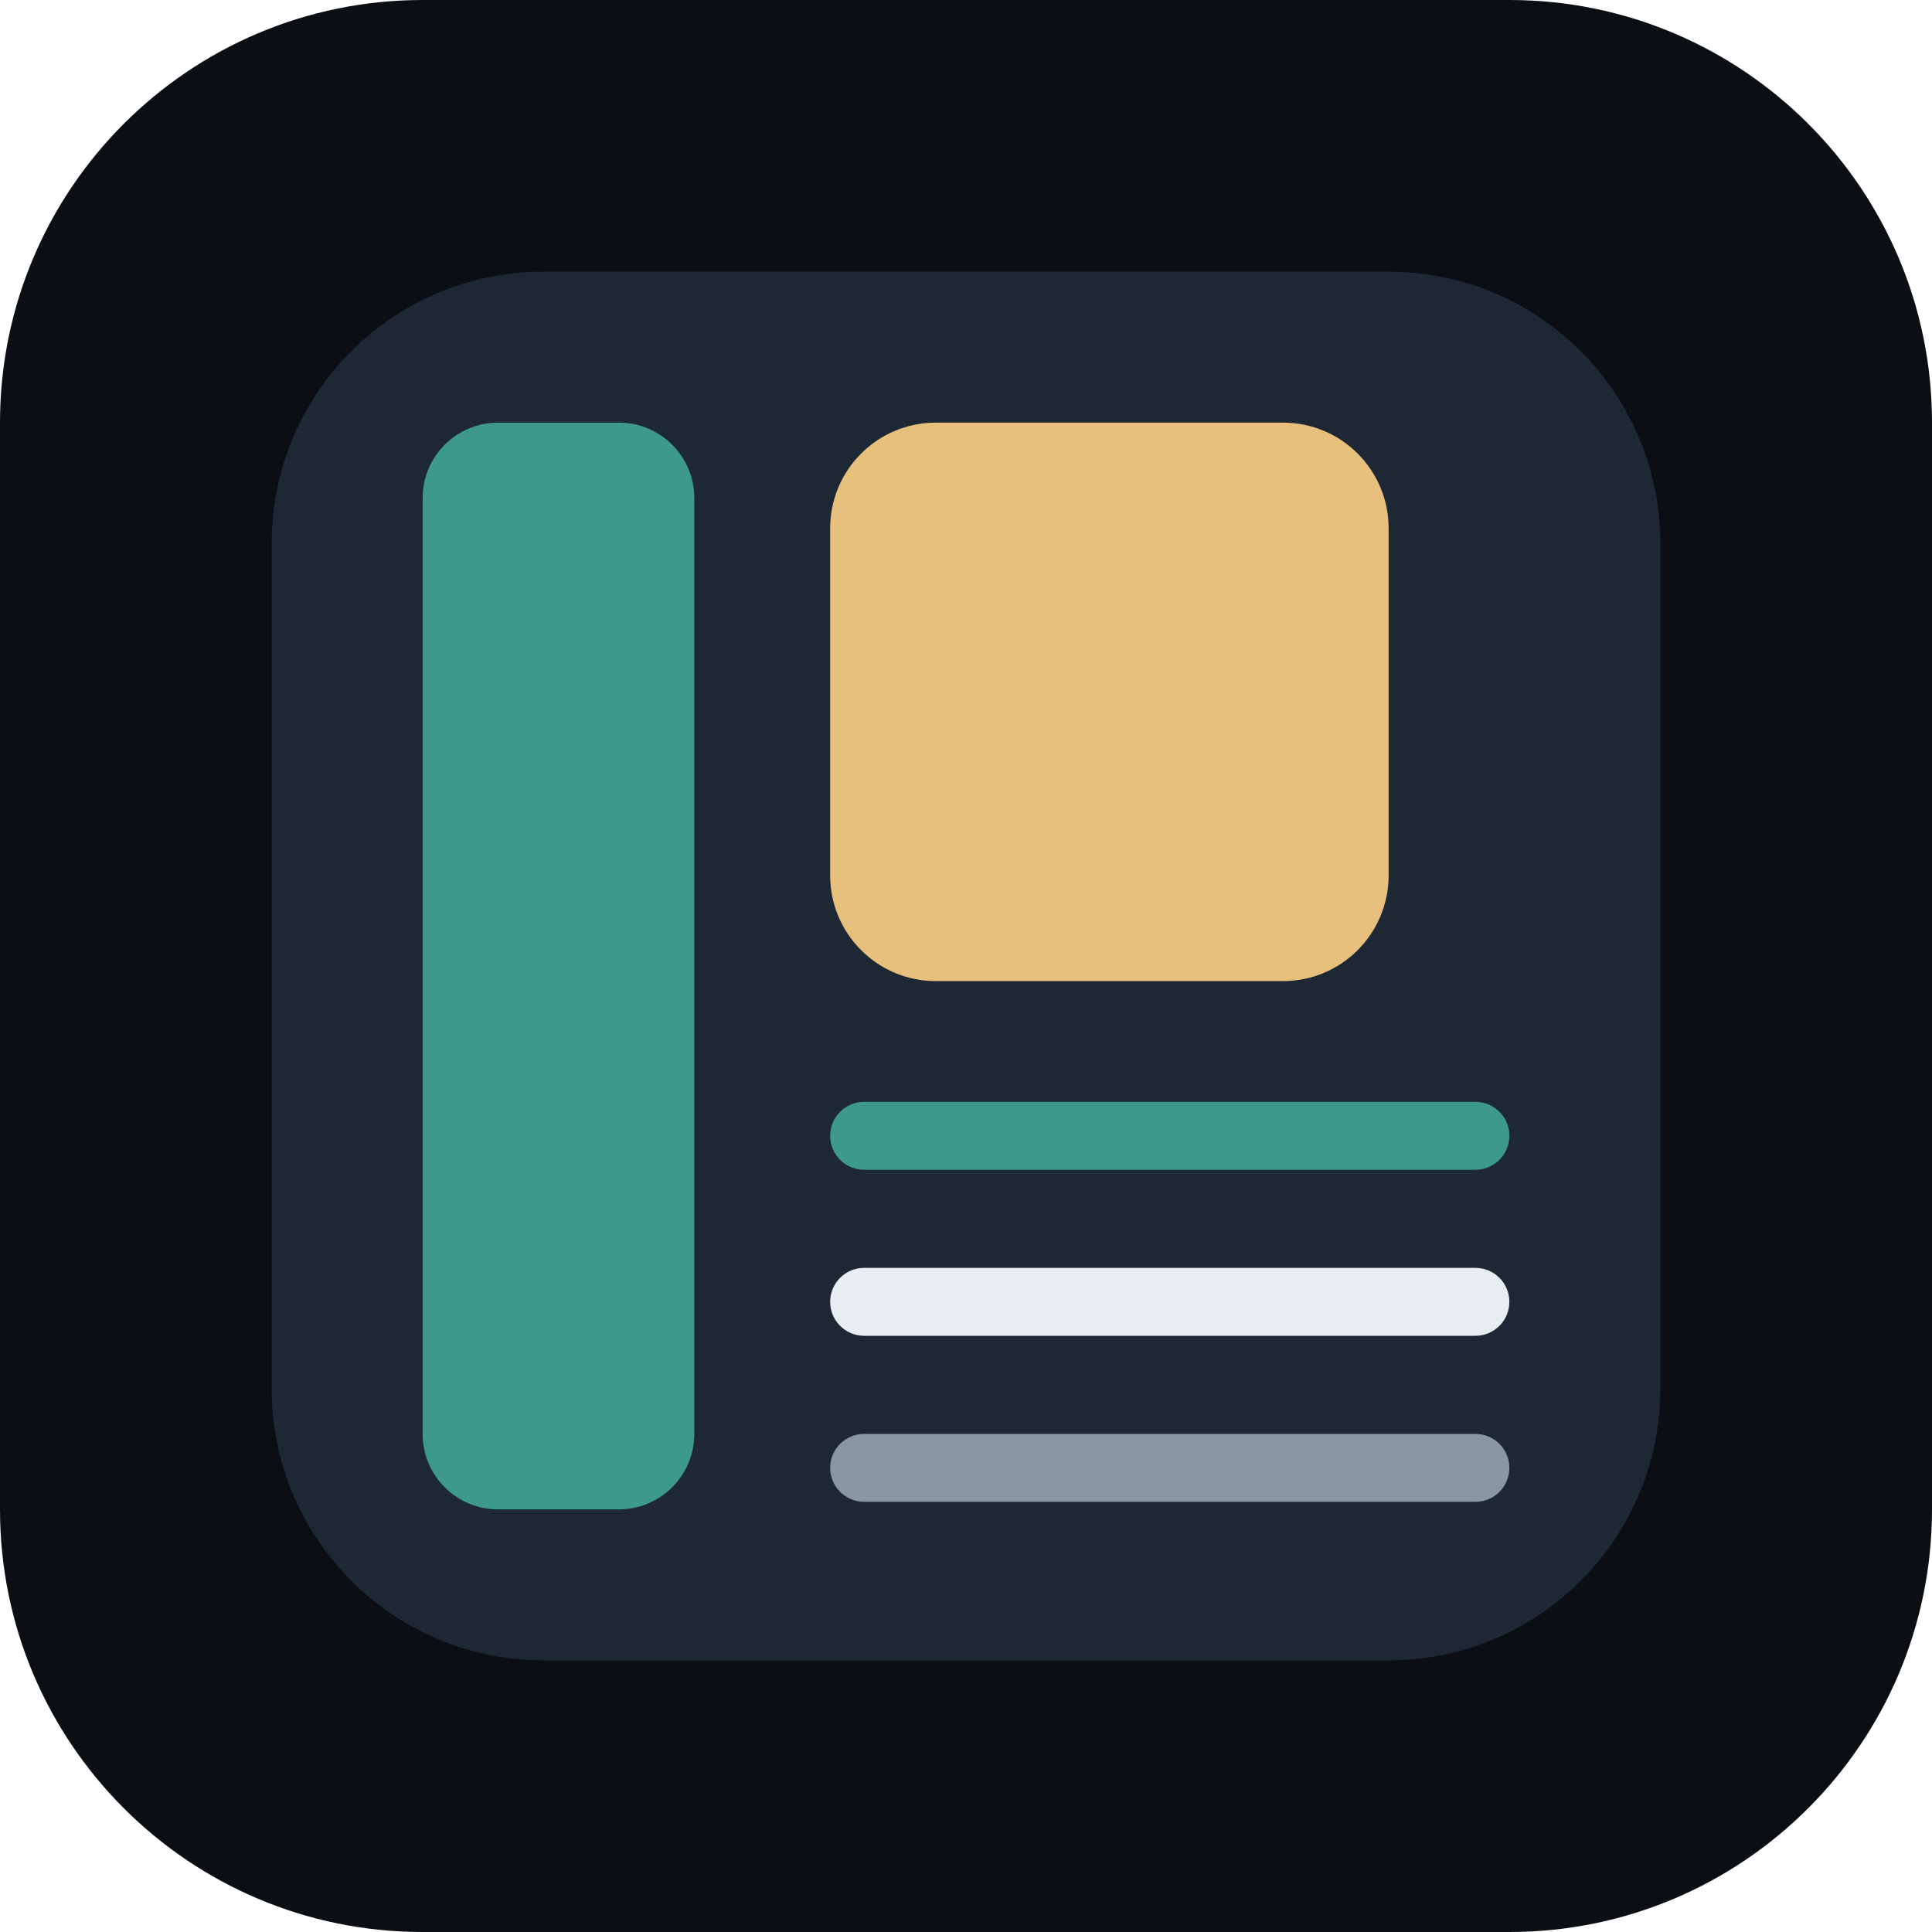
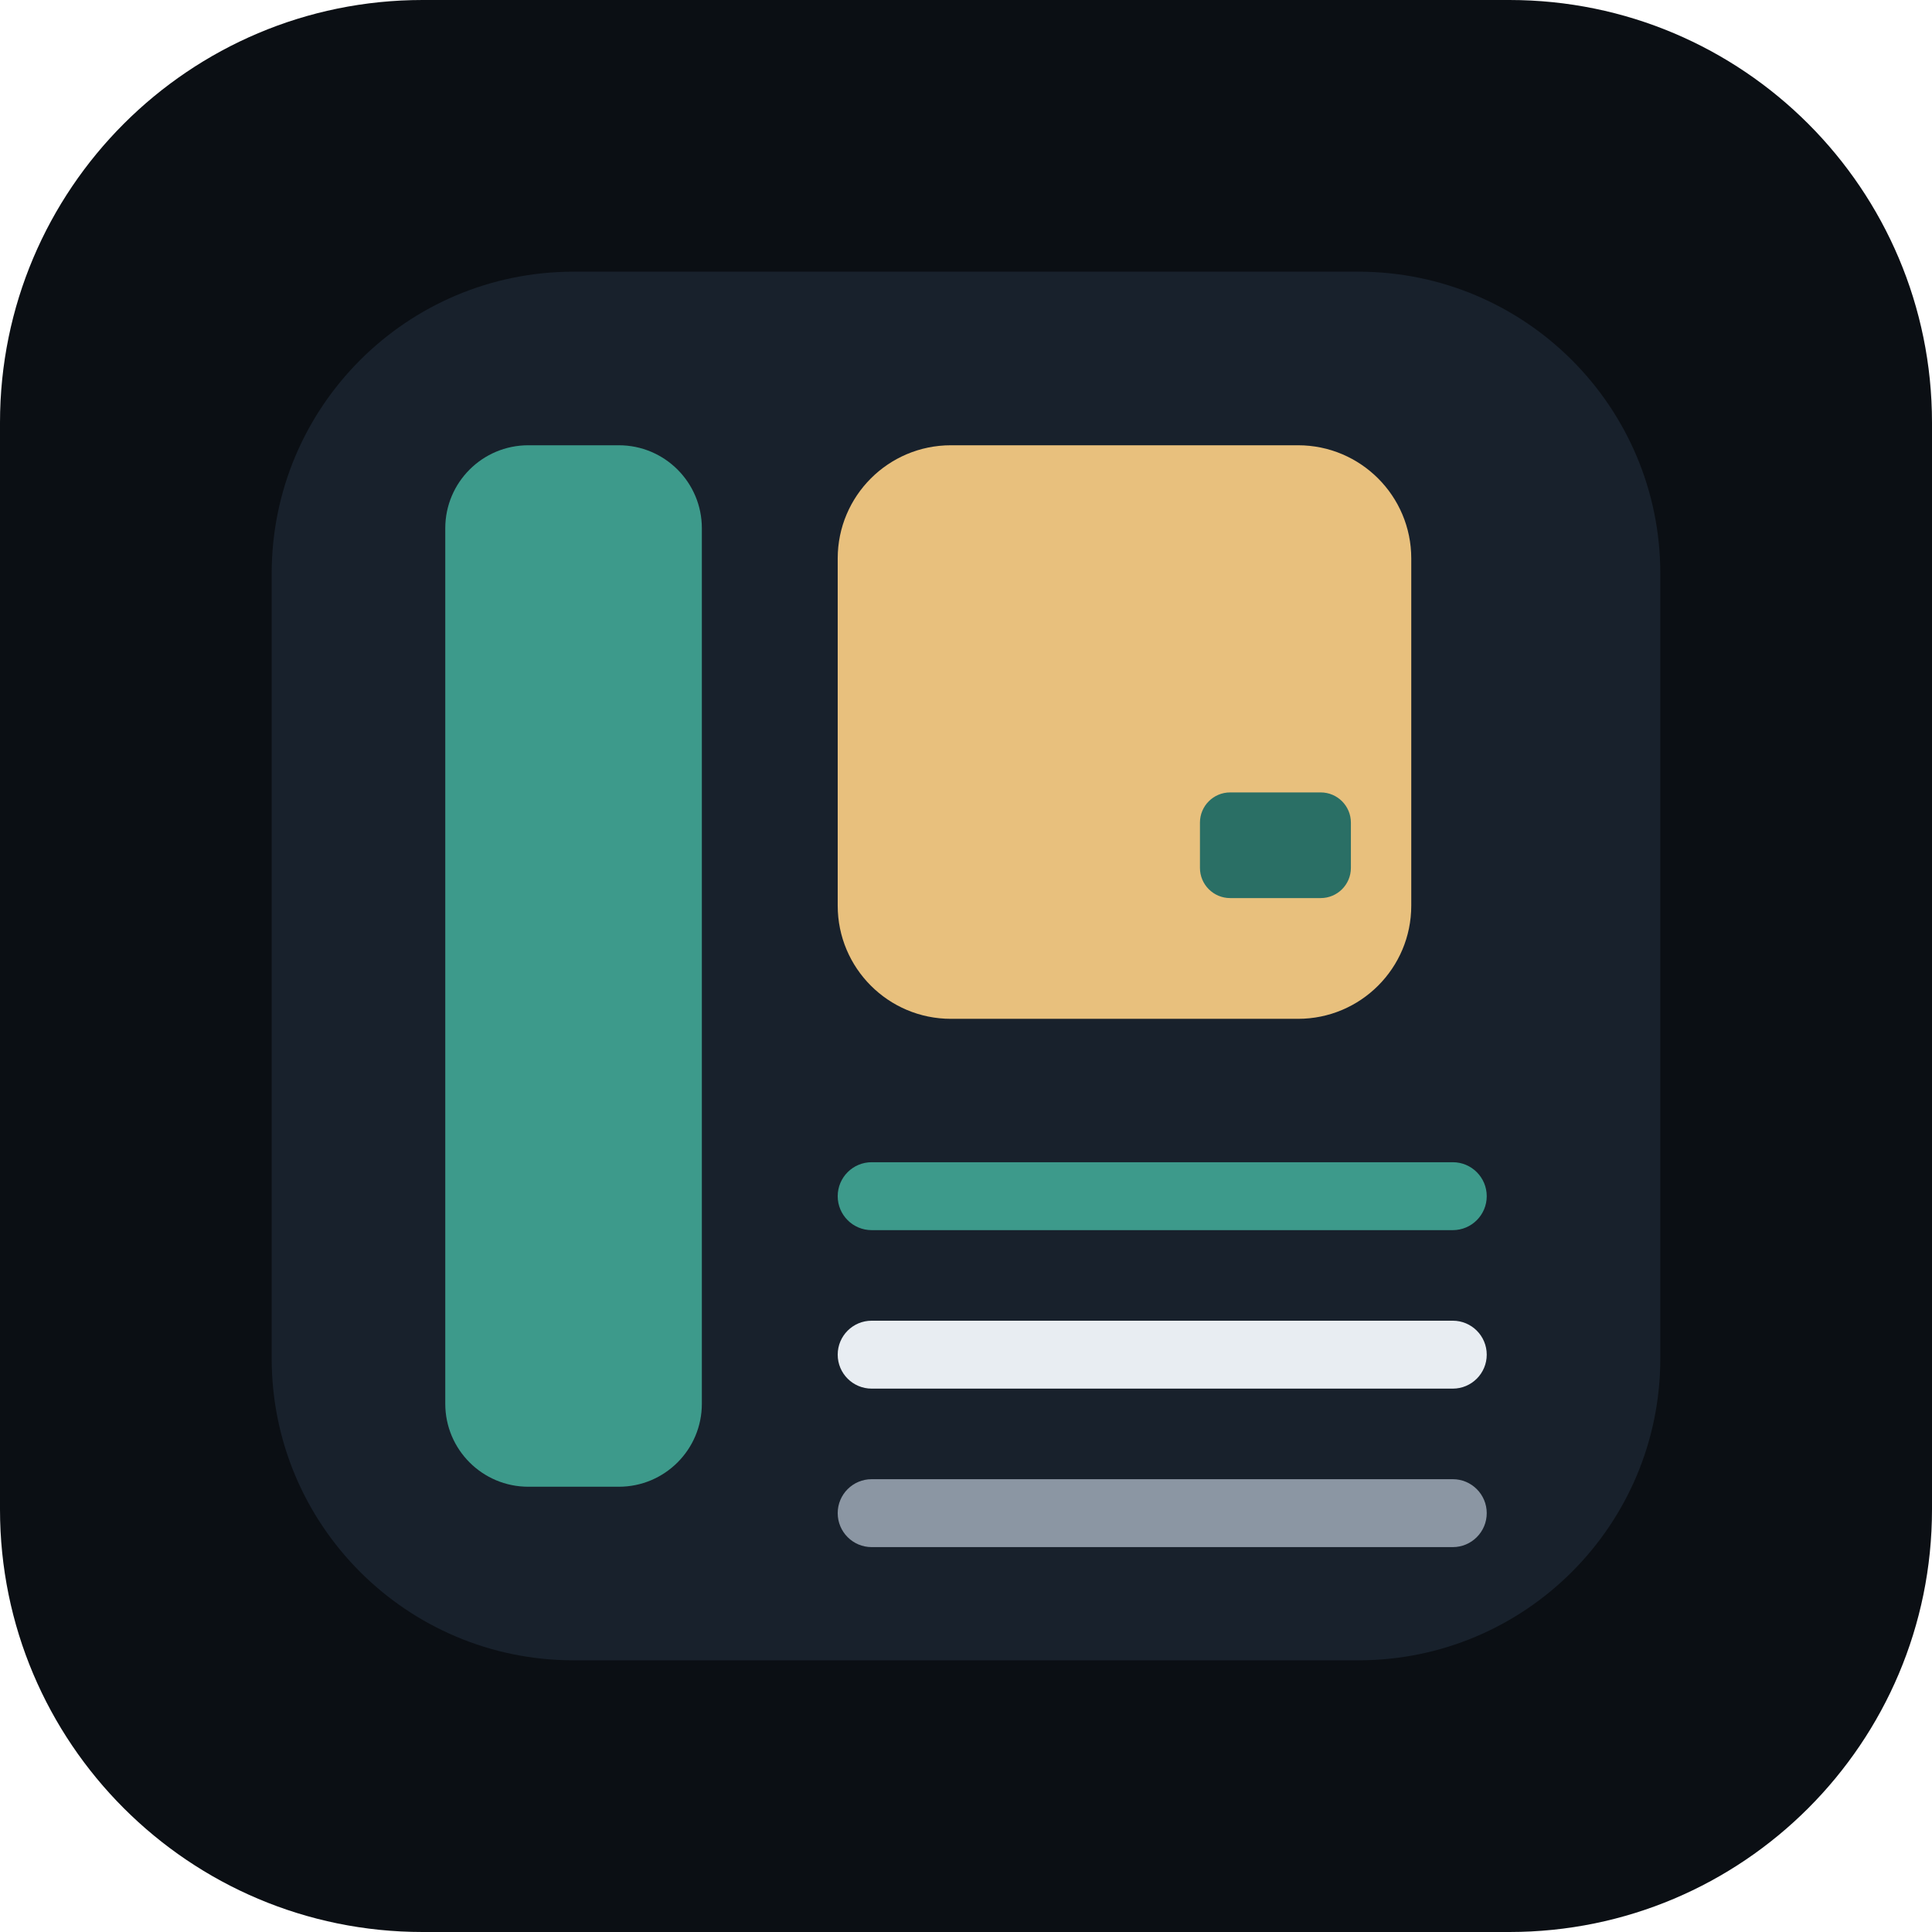
<svg xmlns="http://www.w3.org/2000/svg" viewBox="0 0 512 512" role="img" aria-label="GF Casa Share">
  <rect width="512" height="512" rx="112" fill="#0b0f14" />
-   <rect x="72" y="72" width="368" height="368" rx="72" fill="#1e2834" />
-   <rect x="112" y="112" width="72" height="288" rx="20" fill="#3d9a8b" />
-   <rect x="220" y="112" width="148" height="148" rx="28" fill="#e8c07d" />
-   <rect x="220" y="292" width="180" height="18" rx="9" fill="#3d9a8b" />
-   <rect x="220" y="336" width="180" height="18" rx="9" fill="#e8edf2" />
-   <rect x="220" y="380" width="180" height="18" rx="9" fill="#8b96a3" />
+   <rect x="72" y="72" width="368" height="368" rx="80" fill="#18212c" />
+   <rect x="118" y="118" width="68" height="276" rx="22" fill="#3d9a8b" />
+   <rect x="222" y="118" width="152" height="152" rx="30" fill="#e8c07d" />
+   <rect x="318" y="210" width="40" height="28" rx="8" fill="#2a6f65" />
+   <rect x="222" y="308" width="172" height="18" rx="9" fill="#3d9a8b" />
+   <rect x="222" y="350" width="172" height="18" rx="9" fill="#e8edf2" />
+   <rect x="222" y="392" width="172" height="18" rx="9" fill="#8b96a3" />
</svg>
